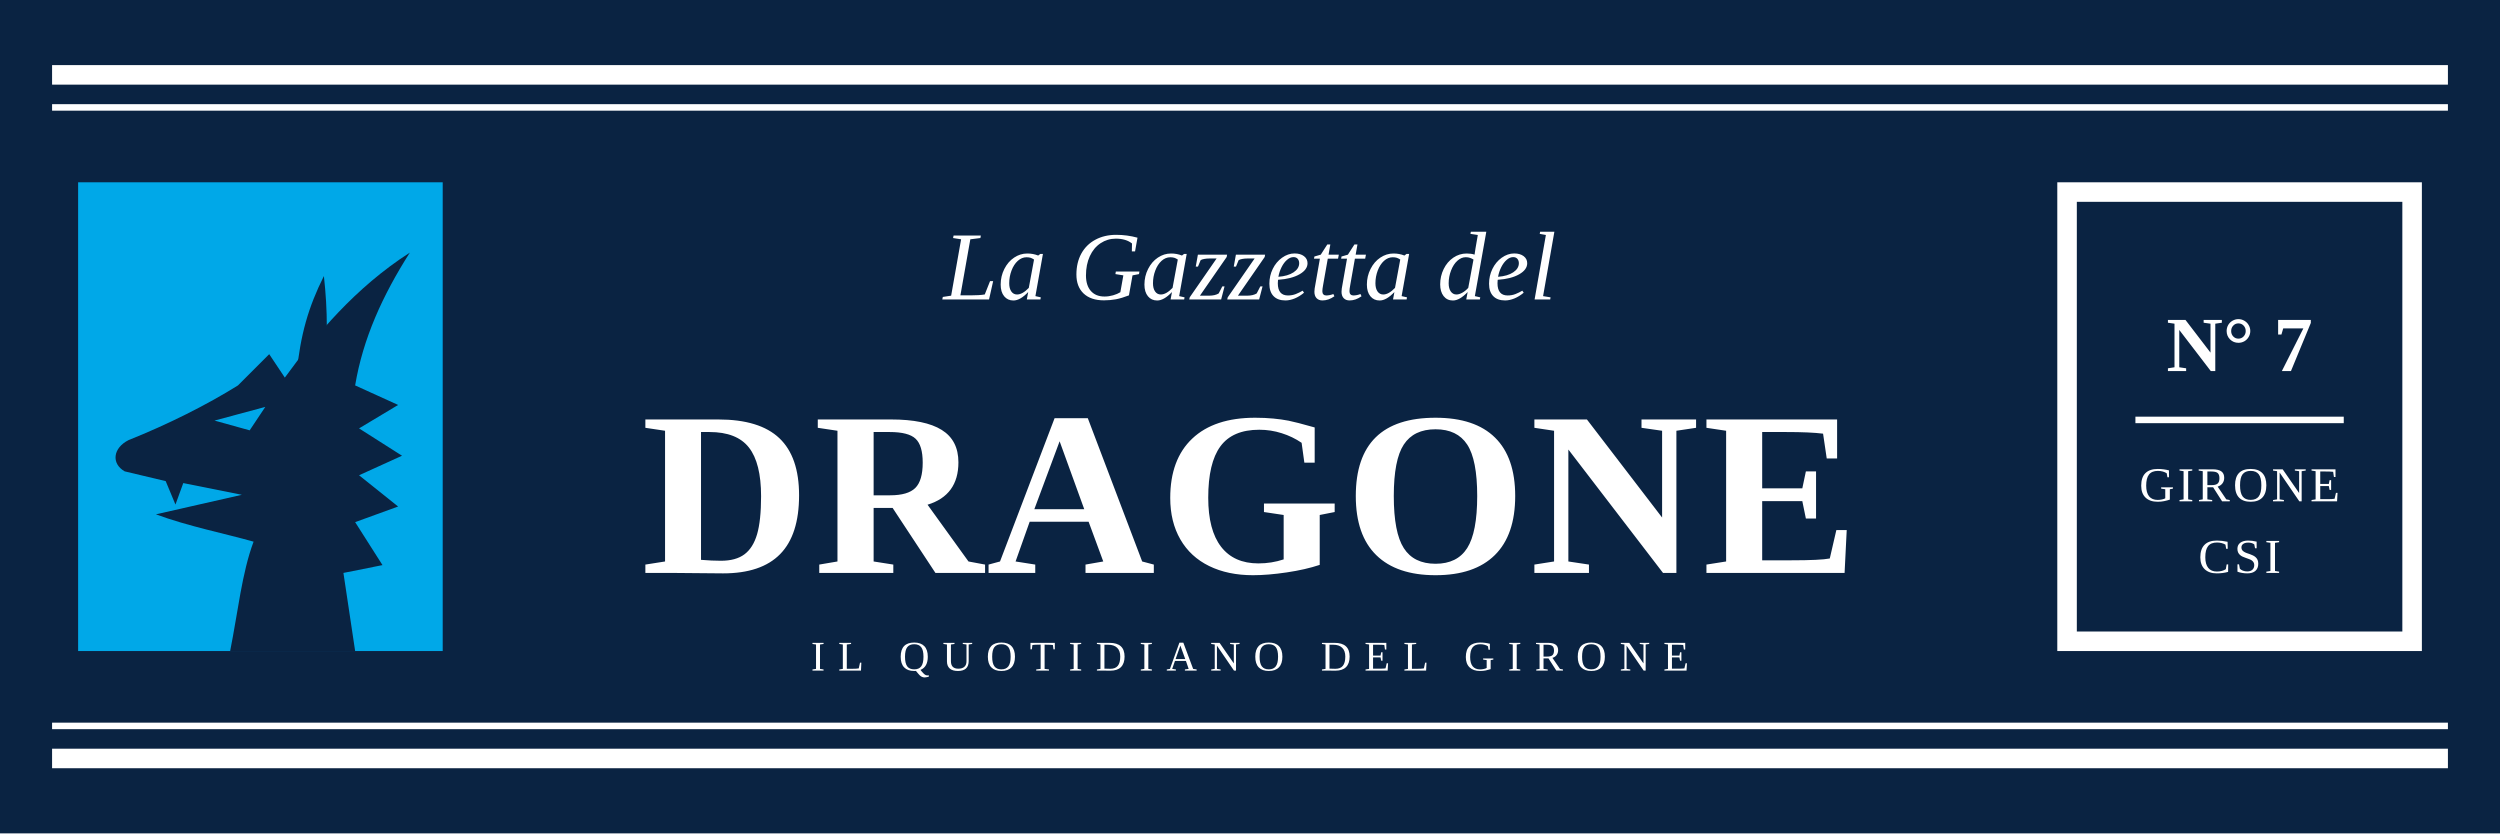
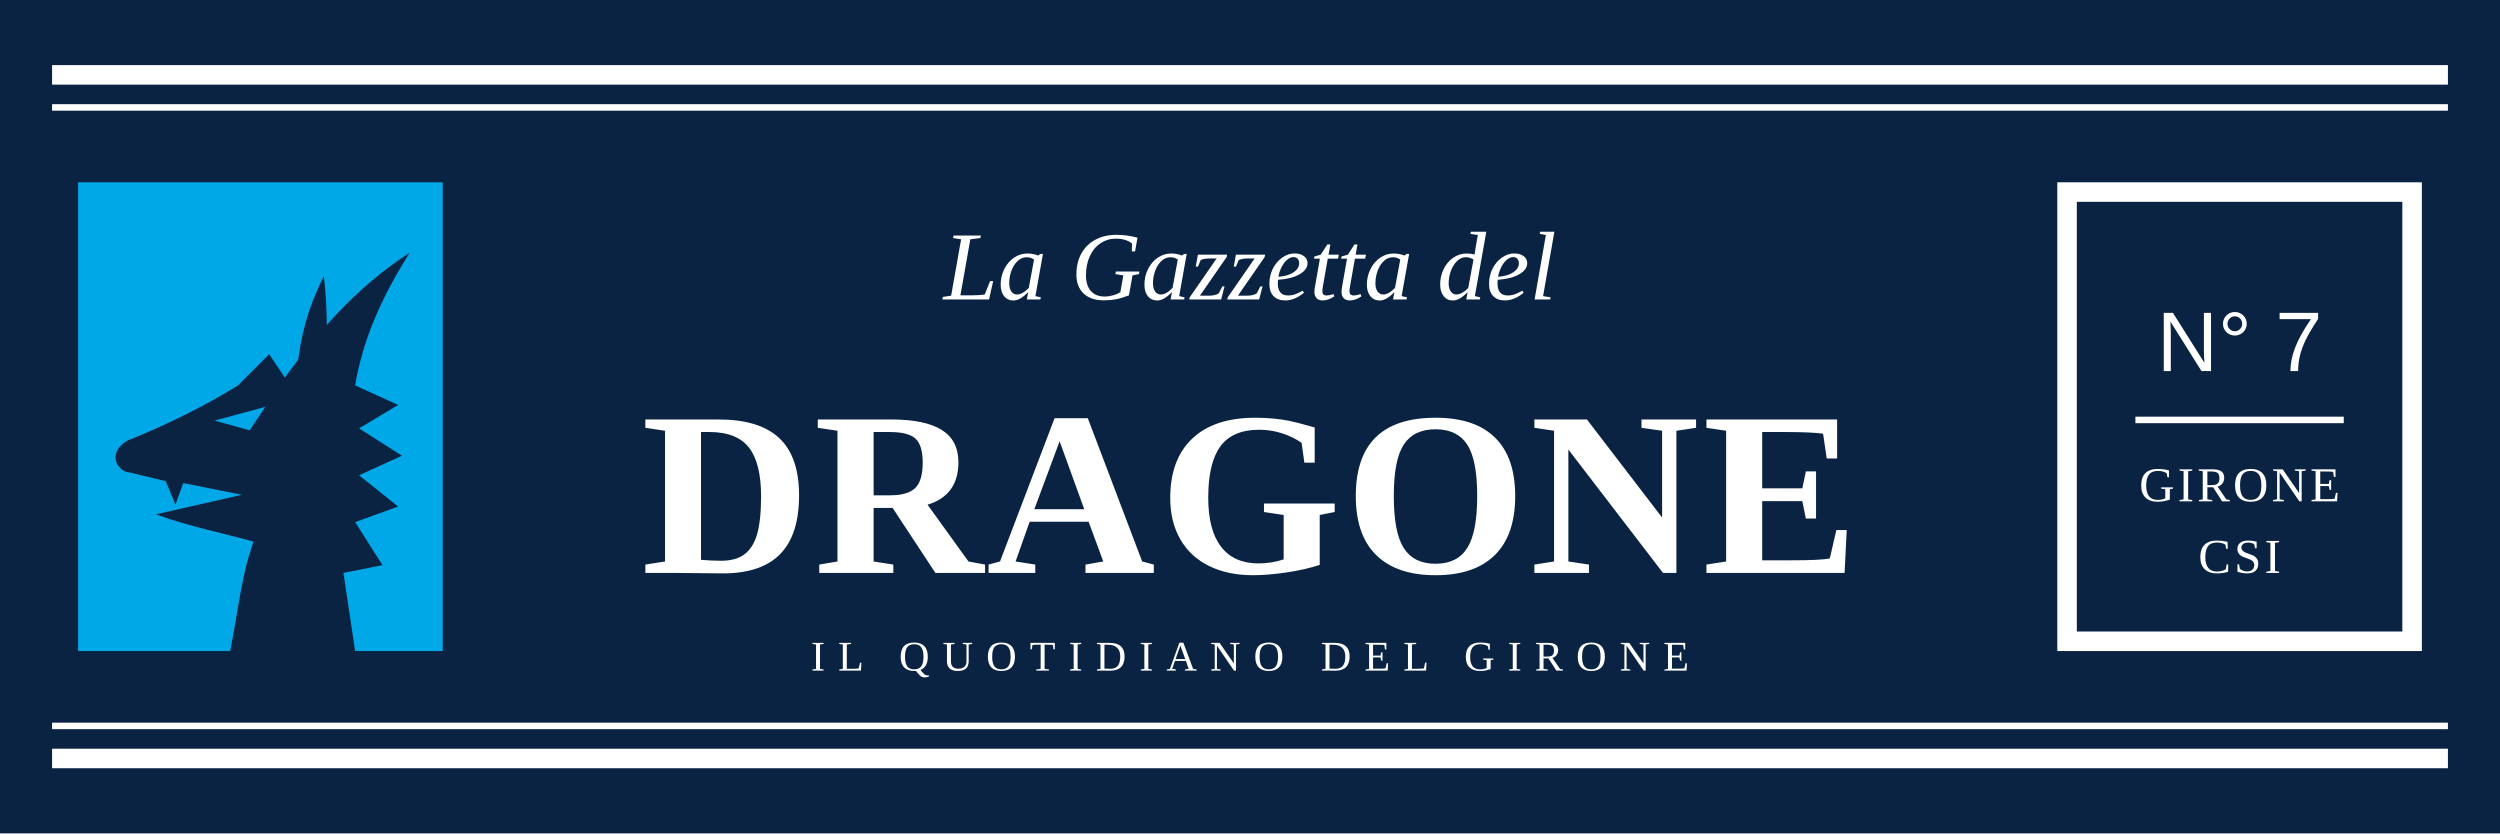
<svg xmlns="http://www.w3.org/2000/svg" viewBox="0 0 768 256">
  <rect width="768" height="256" fill="#0A2342" />
  <rect x="16" y="20" width="736" height="6" fill="#FFFFFF" />
  <rect x="16" y="32" width="736" height="2" fill="#FFFFFF" />
  <rect x="16" y="222" width="736" height="2" fill="#FFFFFF" />
  <rect x="16" y="230" width="736" height="6" fill="#FFFFFF" />
  <rect x="24" y="56" width="112" height="144" fill="#00A8E8" />
  <clipPath id="ear">
    <rect x="24" y="56" width="112" height="144" />
  </clipPath>
  <g clip-path="url(#ear)">
    <g transform="translate(3.5 60.8) scale(0.6)" fill="#0A2342">
      <path d="M146 90 C148 70 152 56 160 40 C162 58 162 74 160 92 Z" />
      <path fill-rule="evenodd" d="M140 92 C156 70 176 46 204 28 C190 50 180 72 176 96 L198 106 L178 118 L200 132 L178 142 L198 158 L176 166 L190 188 L170 192 L176 232 L112 232 C116 212 118 192 124 176 C110 172 90 168 74 162 L118 152 L88 146 L84 157 L79 145 L58 140 C51 136 52 128 60 124 C80 116 100 106 116 96 L132 80 Z M104 114 L130 107 L122 119 Z" />
    </g>
  </g>
  <path fill="#FFFFFF" fill-rule="evenodd" d="M632 56 H744 V200 H632 Z M638 62 H738 V194 H638 Z" />
-   <text x="688" y="114" font-family="Georgia, 'Times New Roman', serif" font-size="24" font-weight="700" text-anchor="middle" fill="#FFFFFF">N° 7</text>
+   <text x="688" y="114" font-family="'Franklin Gothic Demi', 'Franklin Gothic Medium', Arial, sans-serif" font-size="26" text-anchor="middle" fill="#FFFFFF">N° 7</text>
  <rect x="656" y="128" width="64" height="2" fill="#FFFFFF" />
  <text x="688" y="154" font-family="Georgia, 'Times New Roman', serif" font-size="15" letter-spacing="1" text-anchor="middle" fill="#FFFFFF">GIRONE</text>
  <text x="688" y="176" font-family="Georgia, 'Times New Roman', serif" font-size="15" letter-spacing="1" text-anchor="middle" fill="#FFFFFF">CSI</text>
  <text x="384" y="92" font-family="Georgia, 'Times New Roman', serif" font-size="30" font-style="italic" text-anchor="middle" fill="#FFFFFF">La Gazzetta del</text>
  <text x="384" y="176" font-family="Georgia, 'Times New Roman', serif" font-size="72" font-weight="700" letter-spacing="1" text-anchor="middle" fill="#FFFFFF">DRAGONE</text>
  <text x="384" y="206" font-family="Georgia, 'Times New Roman', serif" font-size="13" letter-spacing="4" text-anchor="middle" fill="#FFFFFF">IL QUOTIDIANO DEL GIRONE</text>
</svg>
